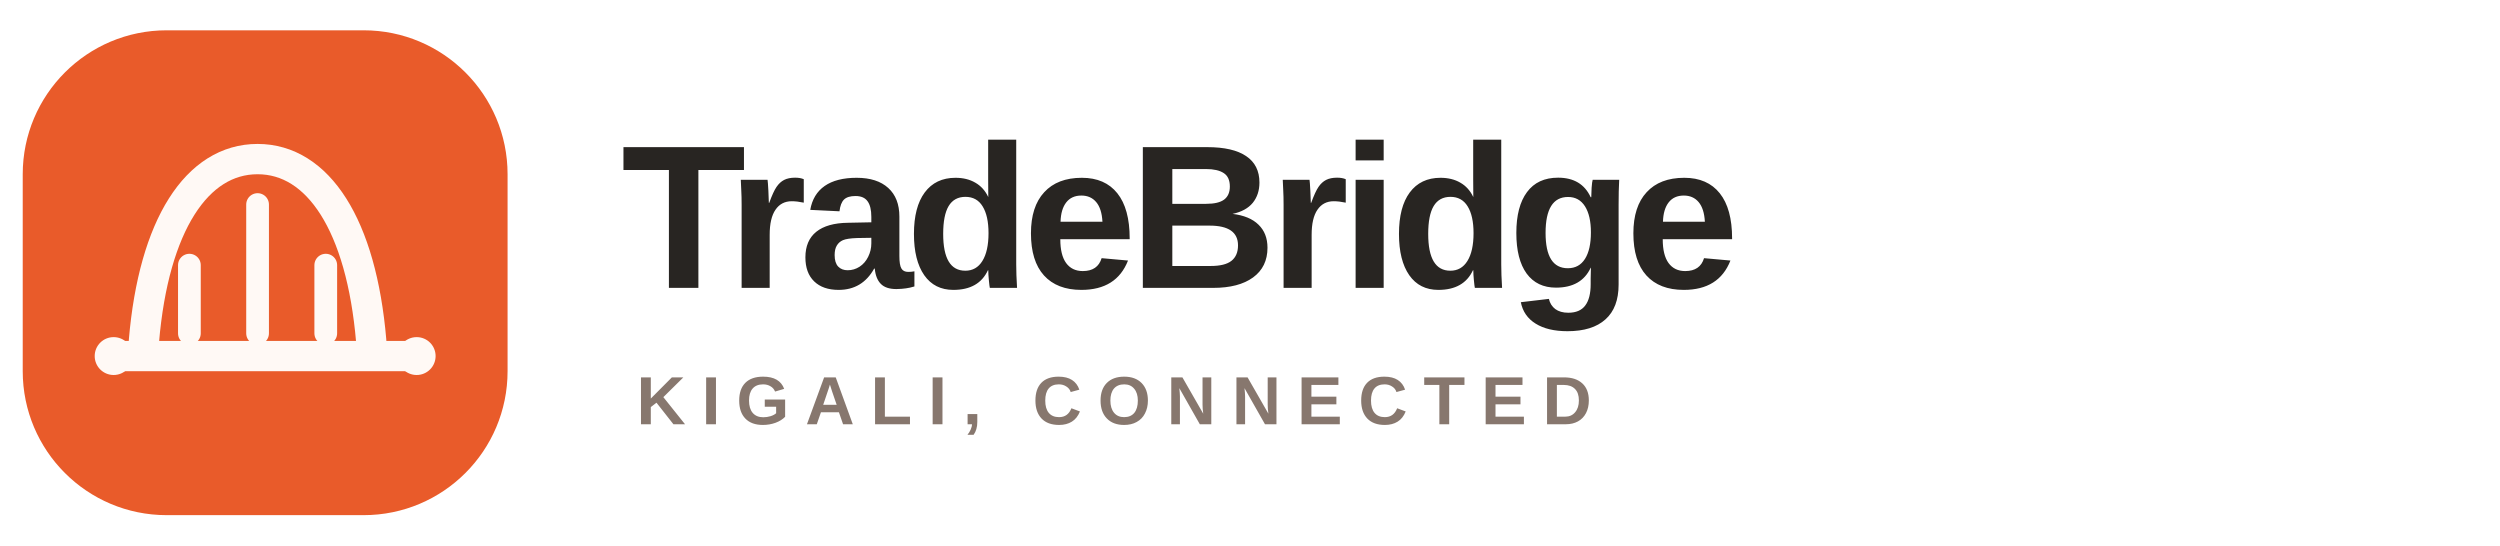
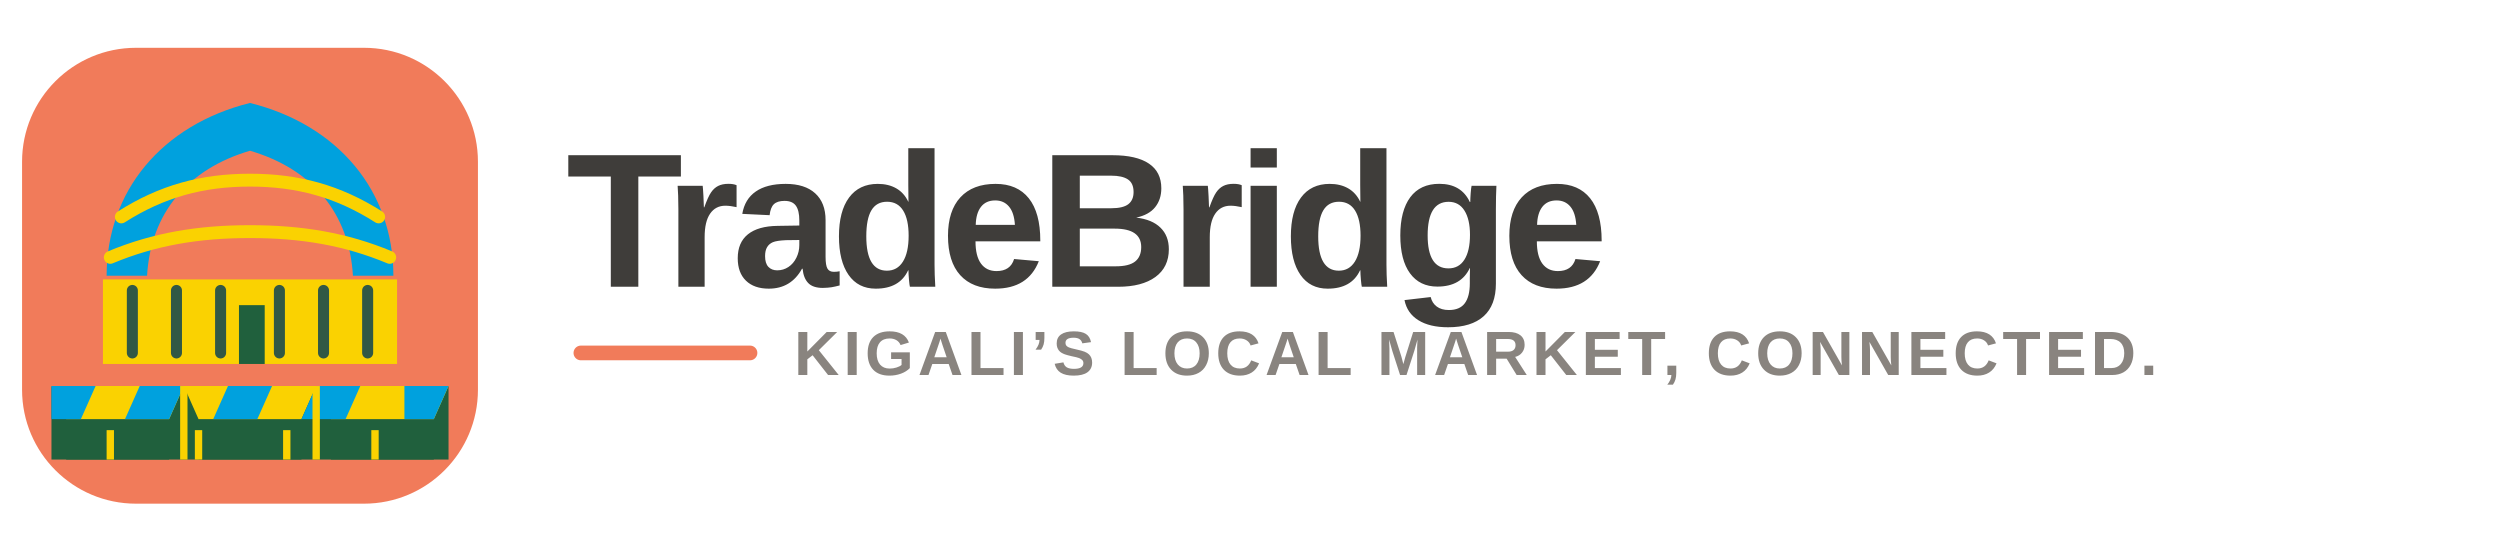
- <svg xmlns="http://www.w3.org/2000/svg" viewBox="0 0 330 72" role="img" aria-labelledby="title desc">
-   <rect x="3" y="4" width="64" height="64" rx="19" fill="#E95B2A" />
-   <path d="M15 47h40M19 45c1.3-15.3 7-24 15-24s13.7 8.7 15 24" fill="none" stroke="#FFF9F5" stroke-linecap="round" stroke-linejoin="round" stroke-width="4" />
-   <path d="M25 44v-9m9 9V27m9 17v-9" fill="none" stroke="#FFF9F5" stroke-linecap="round" stroke-width="3" />
-   <circle cx="15" cy="47" r="2.5" fill="#FFF9F5" />
-   <circle cx="55" cy="47" r="2.5" fill="#FFF9F5" />
-   <text x="82" y="38" fill="#282522" font-family="Arial,Helvetica,sans-serif" font-size="27" font-weight="700" letter-spacing="-1">TradeBridge</text>
-   <text x="84" y="56" fill="#87776E" font-family="Arial,Helvetica,sans-serif" font-size="9" font-weight="700" letter-spacing="2.1">KIGALI, CONNECTED</text>
+ <svg xmlns="http://www.w3.org/2000/svg" viewBox="0 0 680 150" role="img" aria-labelledby="title desc">
+   <g transform="translate(4 11) scale(1.0)">
+     <rect x="2" y="2" width="124" height="124" rx="31" fill="#F17B5A" />
+     <path d="M25 64c0-23 15-41 39-47 24 6 39 24 39 47H92c-1-17-11-29-28-34-17 5-27 17-28 34H25Z" fill="#00A1DE" />
+     <path d="M29 48c11-7 22-10 35-10s24 3 35 10M26 59c12-5 24-7 38-7s26 2 38 7" fill="none" stroke="#FAD201" stroke-linecap="round" stroke-width="3.5" />
+     <path d="M24 65h80v23H24z" fill="#FAD201" />
+     <path d="M32 68v17m12-17v17m12-17v17m16-17v17m12-17v17m12-17v17" stroke="#315845" stroke-linecap="round" stroke-width="3" />
+     <path d="M61 72h7v16h-7z" fill="#20603D" />
+     <path d="M10 94h108v20H10z" fill="#20603D" />
+     <path d="M10 94h36l-4 9H14zm36 0h36l-4 9H50zm36 0h36l-4 9H86z" fill="#FAD201" />
+     <path d="M10 94h12l-4 9H10zm24 0h12l-4 9H30zm24 0h12l-4 9H54zm24 0h12l-4 9H78zm24 0h12l-4 9h-8z" fill="#00A1DE" />
+     <path d="M14 105h28v9H14zm36 0h28v9H50zm36 0h28v9H86z" fill="#20603D" />
+     <path d="M26 106v8m24-8v8m24-8v8m24-8v8" stroke="#FAD201" stroke-width="2" />
+     <path d="M46 94v20m36-20v20" stroke="#FAD201" stroke-width="2" />
+   </g>
+   <text x="154" y="78" fill="#3F3D3A" font-family="Manrope, Arial, sans-serif" font-size="52" font-weight="700" letter-spacing="-2">TradeBridge</text>
+   <path d="M158 96h46" stroke="#F17B5A" stroke-width="4" stroke-linecap="round" />
+   <text x="216" y="102" fill="#89847F" font-family="DM Sans, Arial, sans-serif" font-size="17" font-weight="600" letter-spacing="1.15">KIGALI’S LOCAL MARKET, CONNECTED.</text>
</svg>
